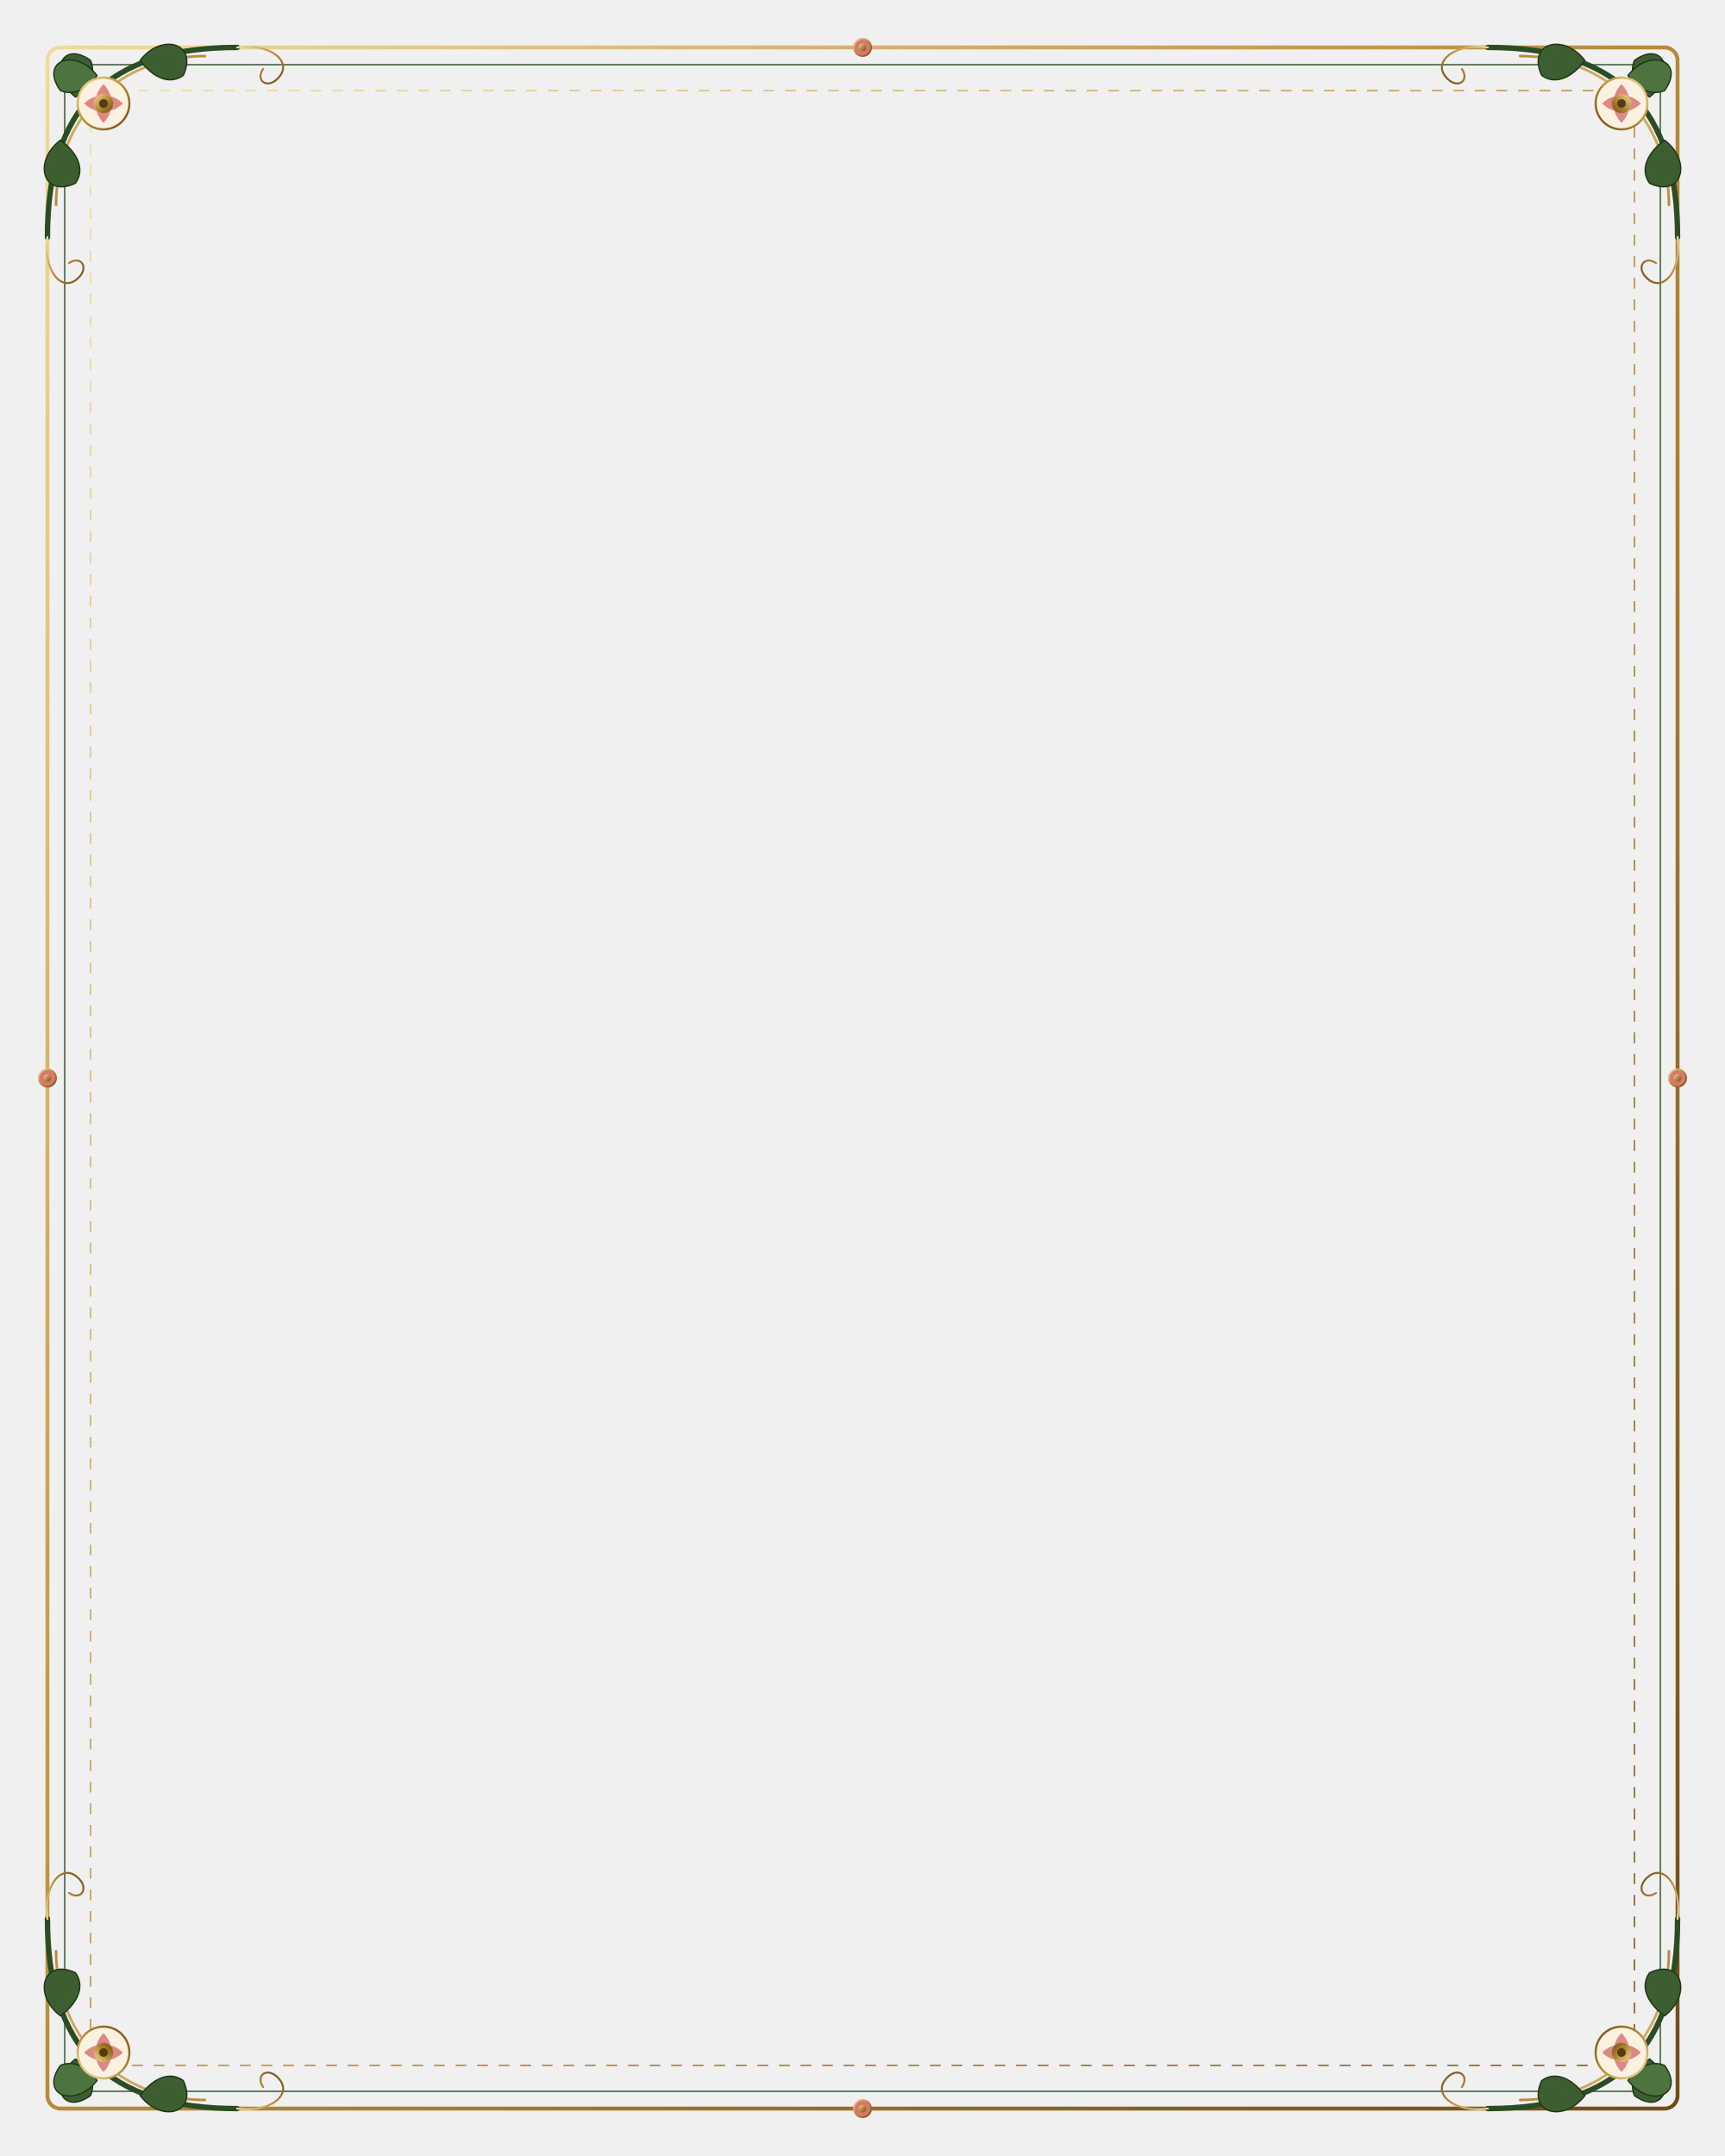
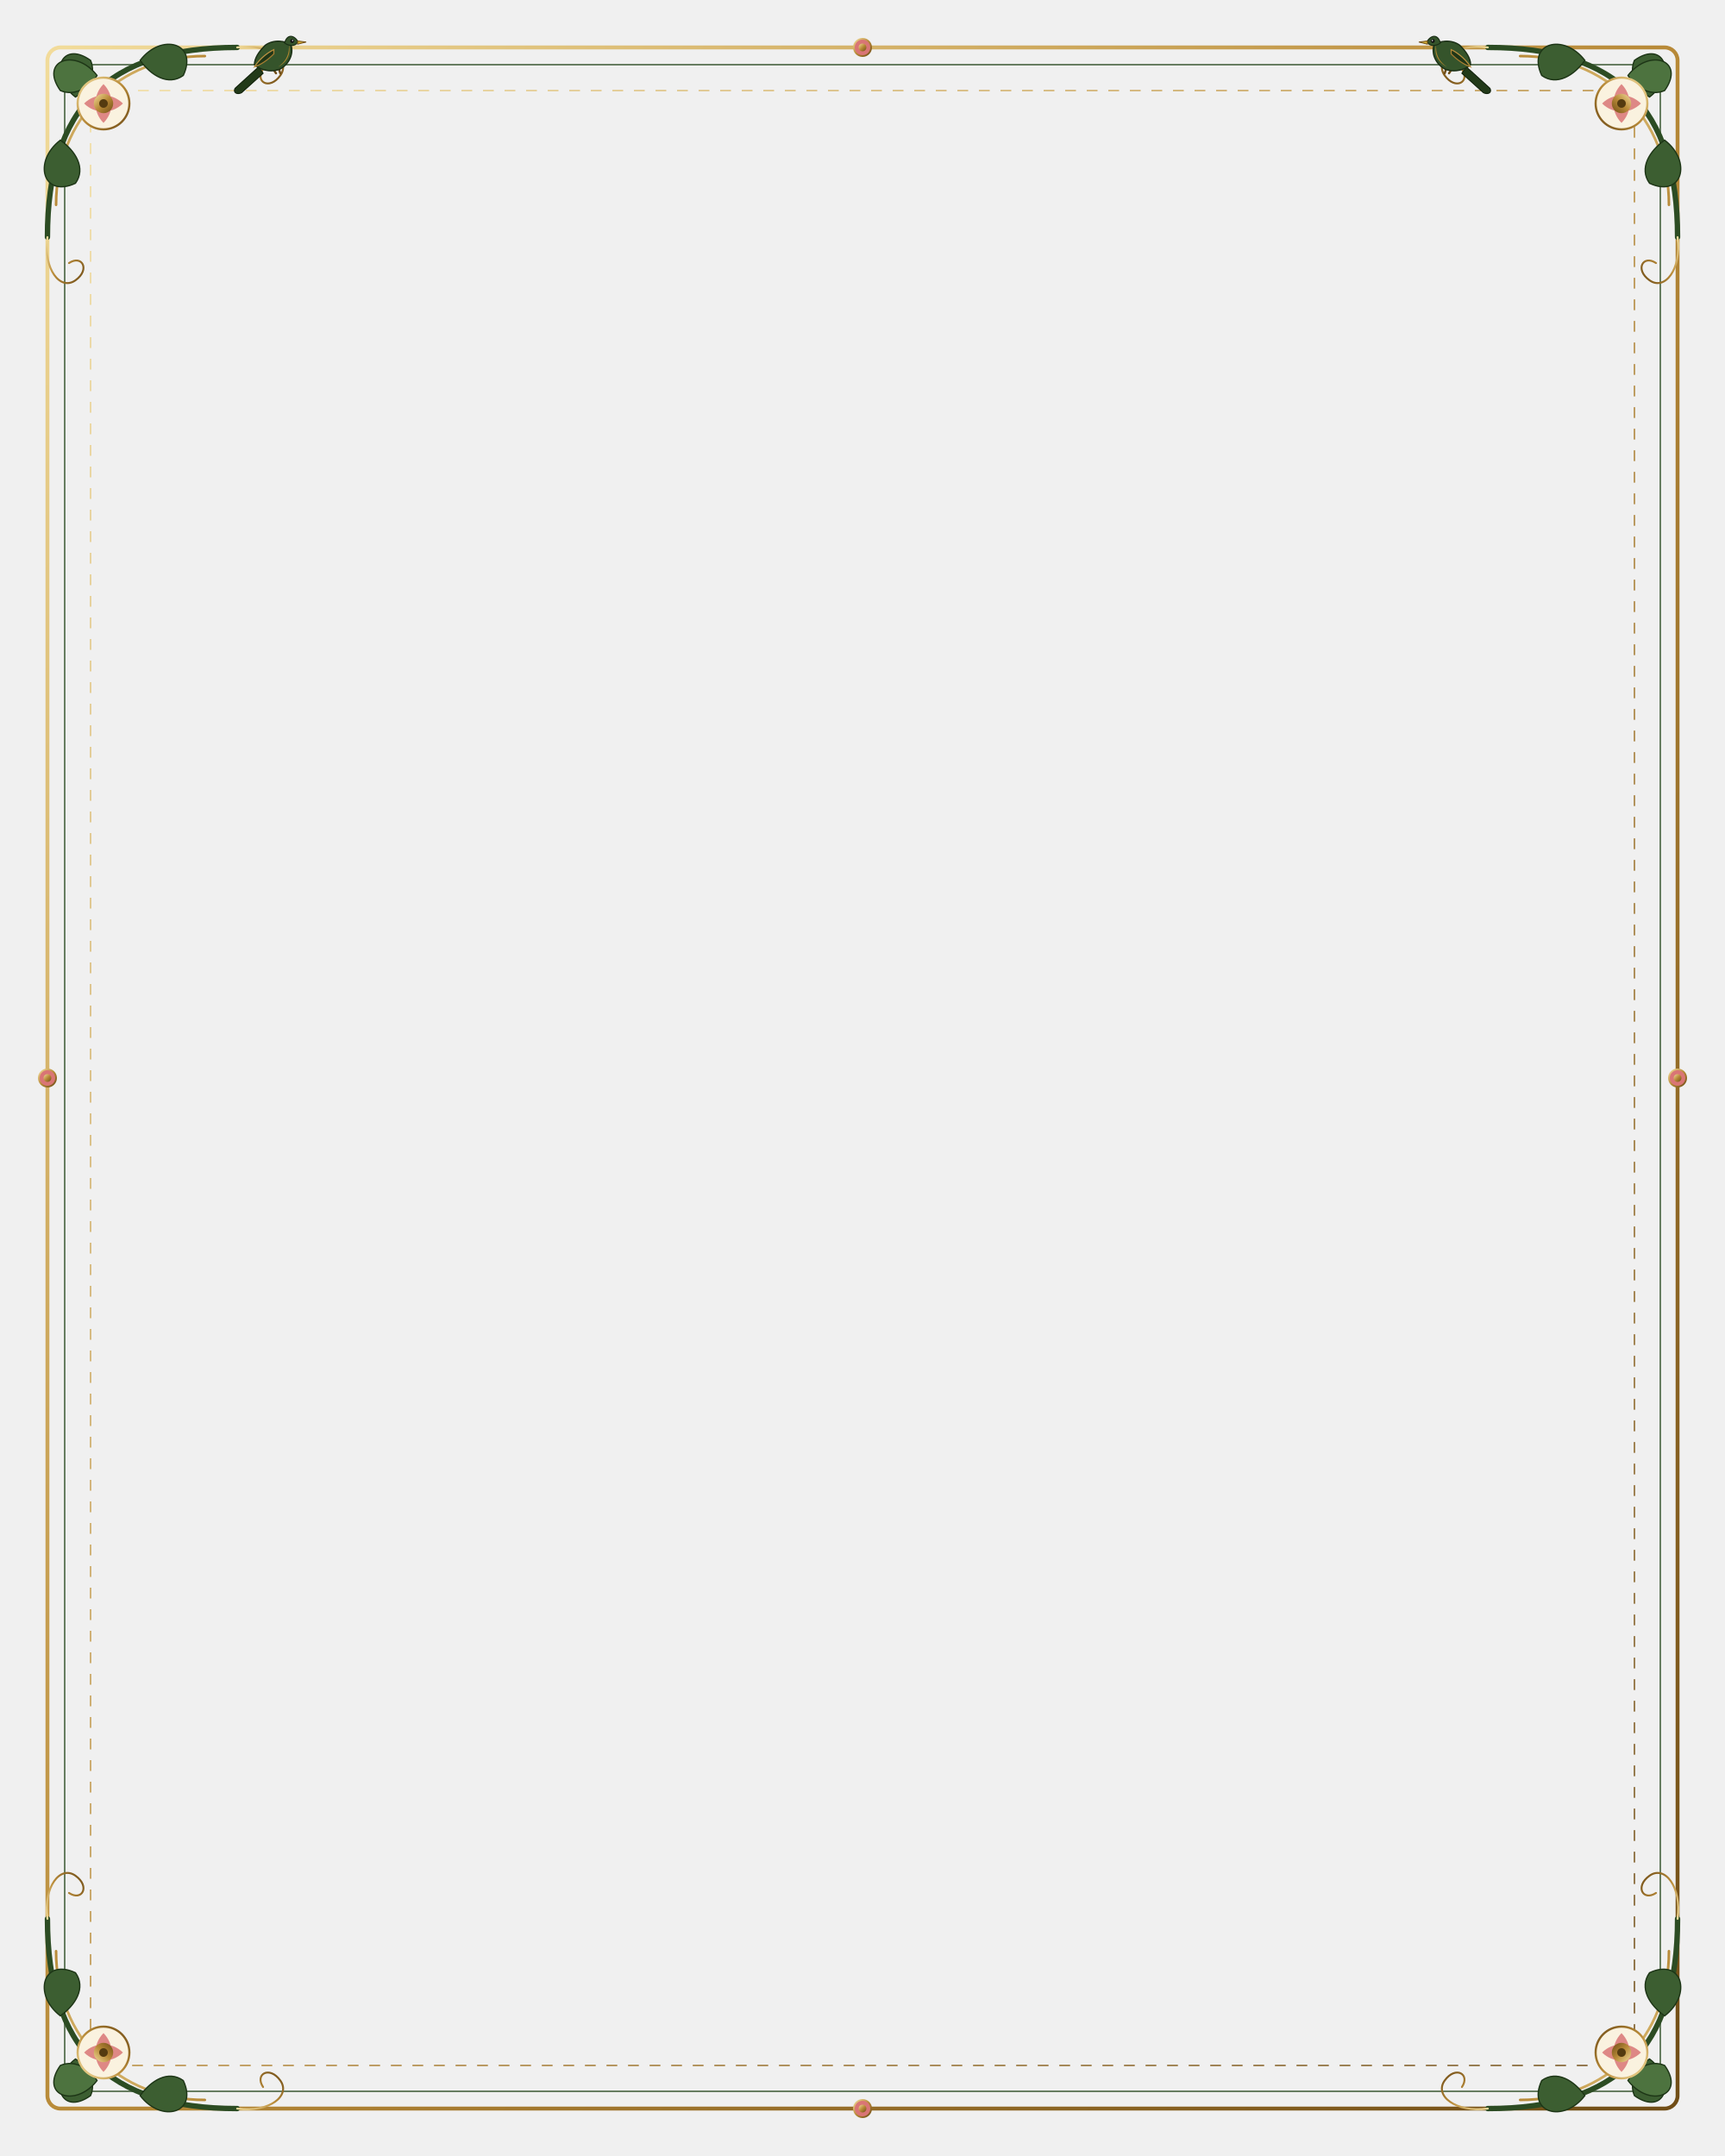
<svg xmlns="http://www.w3.org/2000/svg" viewBox="0 0 800 1000" preserveAspectRatio="none" width="100%" height="100%">
  <defs>
    <linearGradient id="gold-leaf-5" x1="0%" y1="0%" x2="100%" y2="100%">
      <stop offset="0%" stop-color="#f2dc9b" />
      <stop offset="50%" stop-color="#b88a38" />
      <stop offset="100%" stop-color="#704d16" />
    </linearGradient>
    <g id="corner-botanical-vignette">
      <path d="M 22,110 C 22,50 50,22 110,22" fill="none" stroke="#2c4c23" stroke-width="2.5" stroke-linecap="round" />
      <path d="M 26,95 C 26,55 55,26 95,26" fill="none" stroke="url(#gold-leaf-5)" stroke-width="1.2" stroke-linecap="round" />
      <path d="M 35,45 C 22,35 28,18 42,28 C 45,35 40,42 35,45 Z" fill="#3c5e31" stroke="#1d3516" stroke-width="0.6" />
      <path d="M 45,35 C 35,22 18,28 28,42 C 35,45 42,40 45,35 Z" fill="#4d733f" stroke="#1d3516" stroke-width="0.6" />
      <path d="M 65,28 C 75,15 92,20 85,35 C 78,40 70,35 65,28 Z" fill="#3c5e31" stroke="#1d3516" stroke-width="0.6" />
      <path d="M 28,65 C 15,75 20,92 35,85 C 40,78 35,70 28,65 Z" fill="#3c5e31" stroke="#1d3516" stroke-width="0.6" />
      <circle cx="48" cy="48" r="12" fill="#faf2df" stroke="url(#gold-leaf-5)" stroke-width="1" />
      <path d="M 48,39 C 43,44 43,52 48,57 C 53,52 53,44 48,39 Z" fill="#d97575" opacity="0.85" />
      <path d="M 39,48 C 44,43 52,43 57,48 C 52,53 44,53 39,48 Z" fill="#d97575" opacity="0.85" />
      <circle cx="48" cy="48" r="4.5" fill="url(#gold-leaf-5)" />
      <circle cx="48" cy="48" r="2" fill="#543b10" />
      <path d="M 110,22 C 125,20 135,28 130,35 C 125,42 118,38 122,32" fill="none" stroke="url(#gold-leaf-5)" stroke-width="0.9" stroke-linecap="round" />
      <path d="M 22,110 C 20,125 28,135 35,130 C 42,125 38,118 32,122" fill="none" stroke="url(#gold-leaf-5)" stroke-width="0.9" stroke-linecap="round" />
+     </g>
+     <g id="perched-songbird">
+       <path d="M -1,4 L 1,7 M 2,4 L 3,7" stroke="#704d16" stroke-width="1" stroke-linecap="round" />
+       <path d="M -7,4 L -18,14 C -19,16 -17,17 -15,16 L -5,7 Z" fill="#223a19" stroke="#13240d" stroke-width="0.5" />
+       <path d="M 8,-6 C 9,-3 8,2 3,5 C -2,7 -7,5 -9,3 C -9,0 -7,-3 -4,-6 C 0,-9 6,-8 8,-6 Z" fill="#35542b" stroke="#1a2e15" stroke-width="0.6" />
+       <path d="M 0,-4 C -4,-2 -7,1 -9,4 C -6,3 -3,1 0,-2 Z" fill="#203617" stroke="url(#gold-leaf-5)" stroke-width="0.5" />
+       <path d="M 7,-6 C 8,-2 6,2 2,4 C 5,2 7,-1 7,-5 Z" fill="#c99130" opacity="0.85" />
+       <path d="M 5,-7 C 6,-11 9,-11 11,-8 C 11,-6 8,-5 5,-7 Z" fill="#35542b" stroke="#1a2e15" stroke-width="0.5" />
+       <path d="M 11,-8 L 15,-7.5 L 11,-6.5 Z" fill="#d4af37" stroke="#704d16" stroke-width="0.4" />
+       <circle cx="8.5" cy="-8" r="0.9" fill="#111111" />
+       <circle cx="8.7" cy="-8.2" r="0.3" fill="#ffffff" />
    </g>
  </defs>
  <rect x="22" y="22" width="756" height="956" rx="6" fill="none" stroke="url(#gold-leaf-5)" stroke-width="1.8" />
  <rect x="30" y="30" width="740" height="940" rx="4" fill="none" stroke="#2c4c23" stroke-width="0.8" opacity="0.7" />
  <rect x="42" y="42" width="716" height="916" rx="2" fill="none" stroke="url(#gold-leaf-5)" stroke-width="0.6" stroke-dasharray="5,5" />
  <use href="#corner-botanical-vignette" x="0" y="0" />
  <use href="#corner-botanical-vignette" transform="translate(800, 0) scale(-1, 1)" />
  <use href="#corner-botanical-vignette" transform="translate(0, 1000) scale(1, -1)" />
  <use href="#corner-botanical-vignette" transform="translate(800, 1000) scale(-1, -1)" />
  <g transform="translate(400,22)">
    <circle cx="0" cy="0" r="4" fill="#d97575" stroke="url(#gold-leaf-5)" stroke-width="0.8" />
    <circle cx="0" cy="0" r="1.8" fill="url(#gold-leaf-5)" />
  </g>
  <g transform="translate(400,978)">
    <circle cx="0" cy="0" r="4" fill="#d97575" stroke="url(#gold-leaf-5)" stroke-width="0.8" />
    <circle cx="0" cy="0" r="1.8" fill="url(#gold-leaf-5)" />
  </g>
  <g transform="translate(22,500)">
    <circle cx="0" cy="0" r="4" fill="#d97575" stroke="url(#gold-leaf-5)" stroke-width="0.8" />
    <circle cx="0" cy="0" r="1.8" fill="url(#gold-leaf-5)" />
  </g>
  <g transform="translate(778,500)">
    <circle cx="0" cy="0" r="4" fill="#d97575" stroke="url(#gold-leaf-5)" stroke-width="0.8" />
    <circle cx="0" cy="0" r="1.8" fill="url(#gold-leaf-5)" />
  </g>
+   <use href="#perched-songbird" x="127" y="27" />
+   <use href="#perched-songbird" transform="translate(673, 27) scale(-1, 1)" />
</svg>
